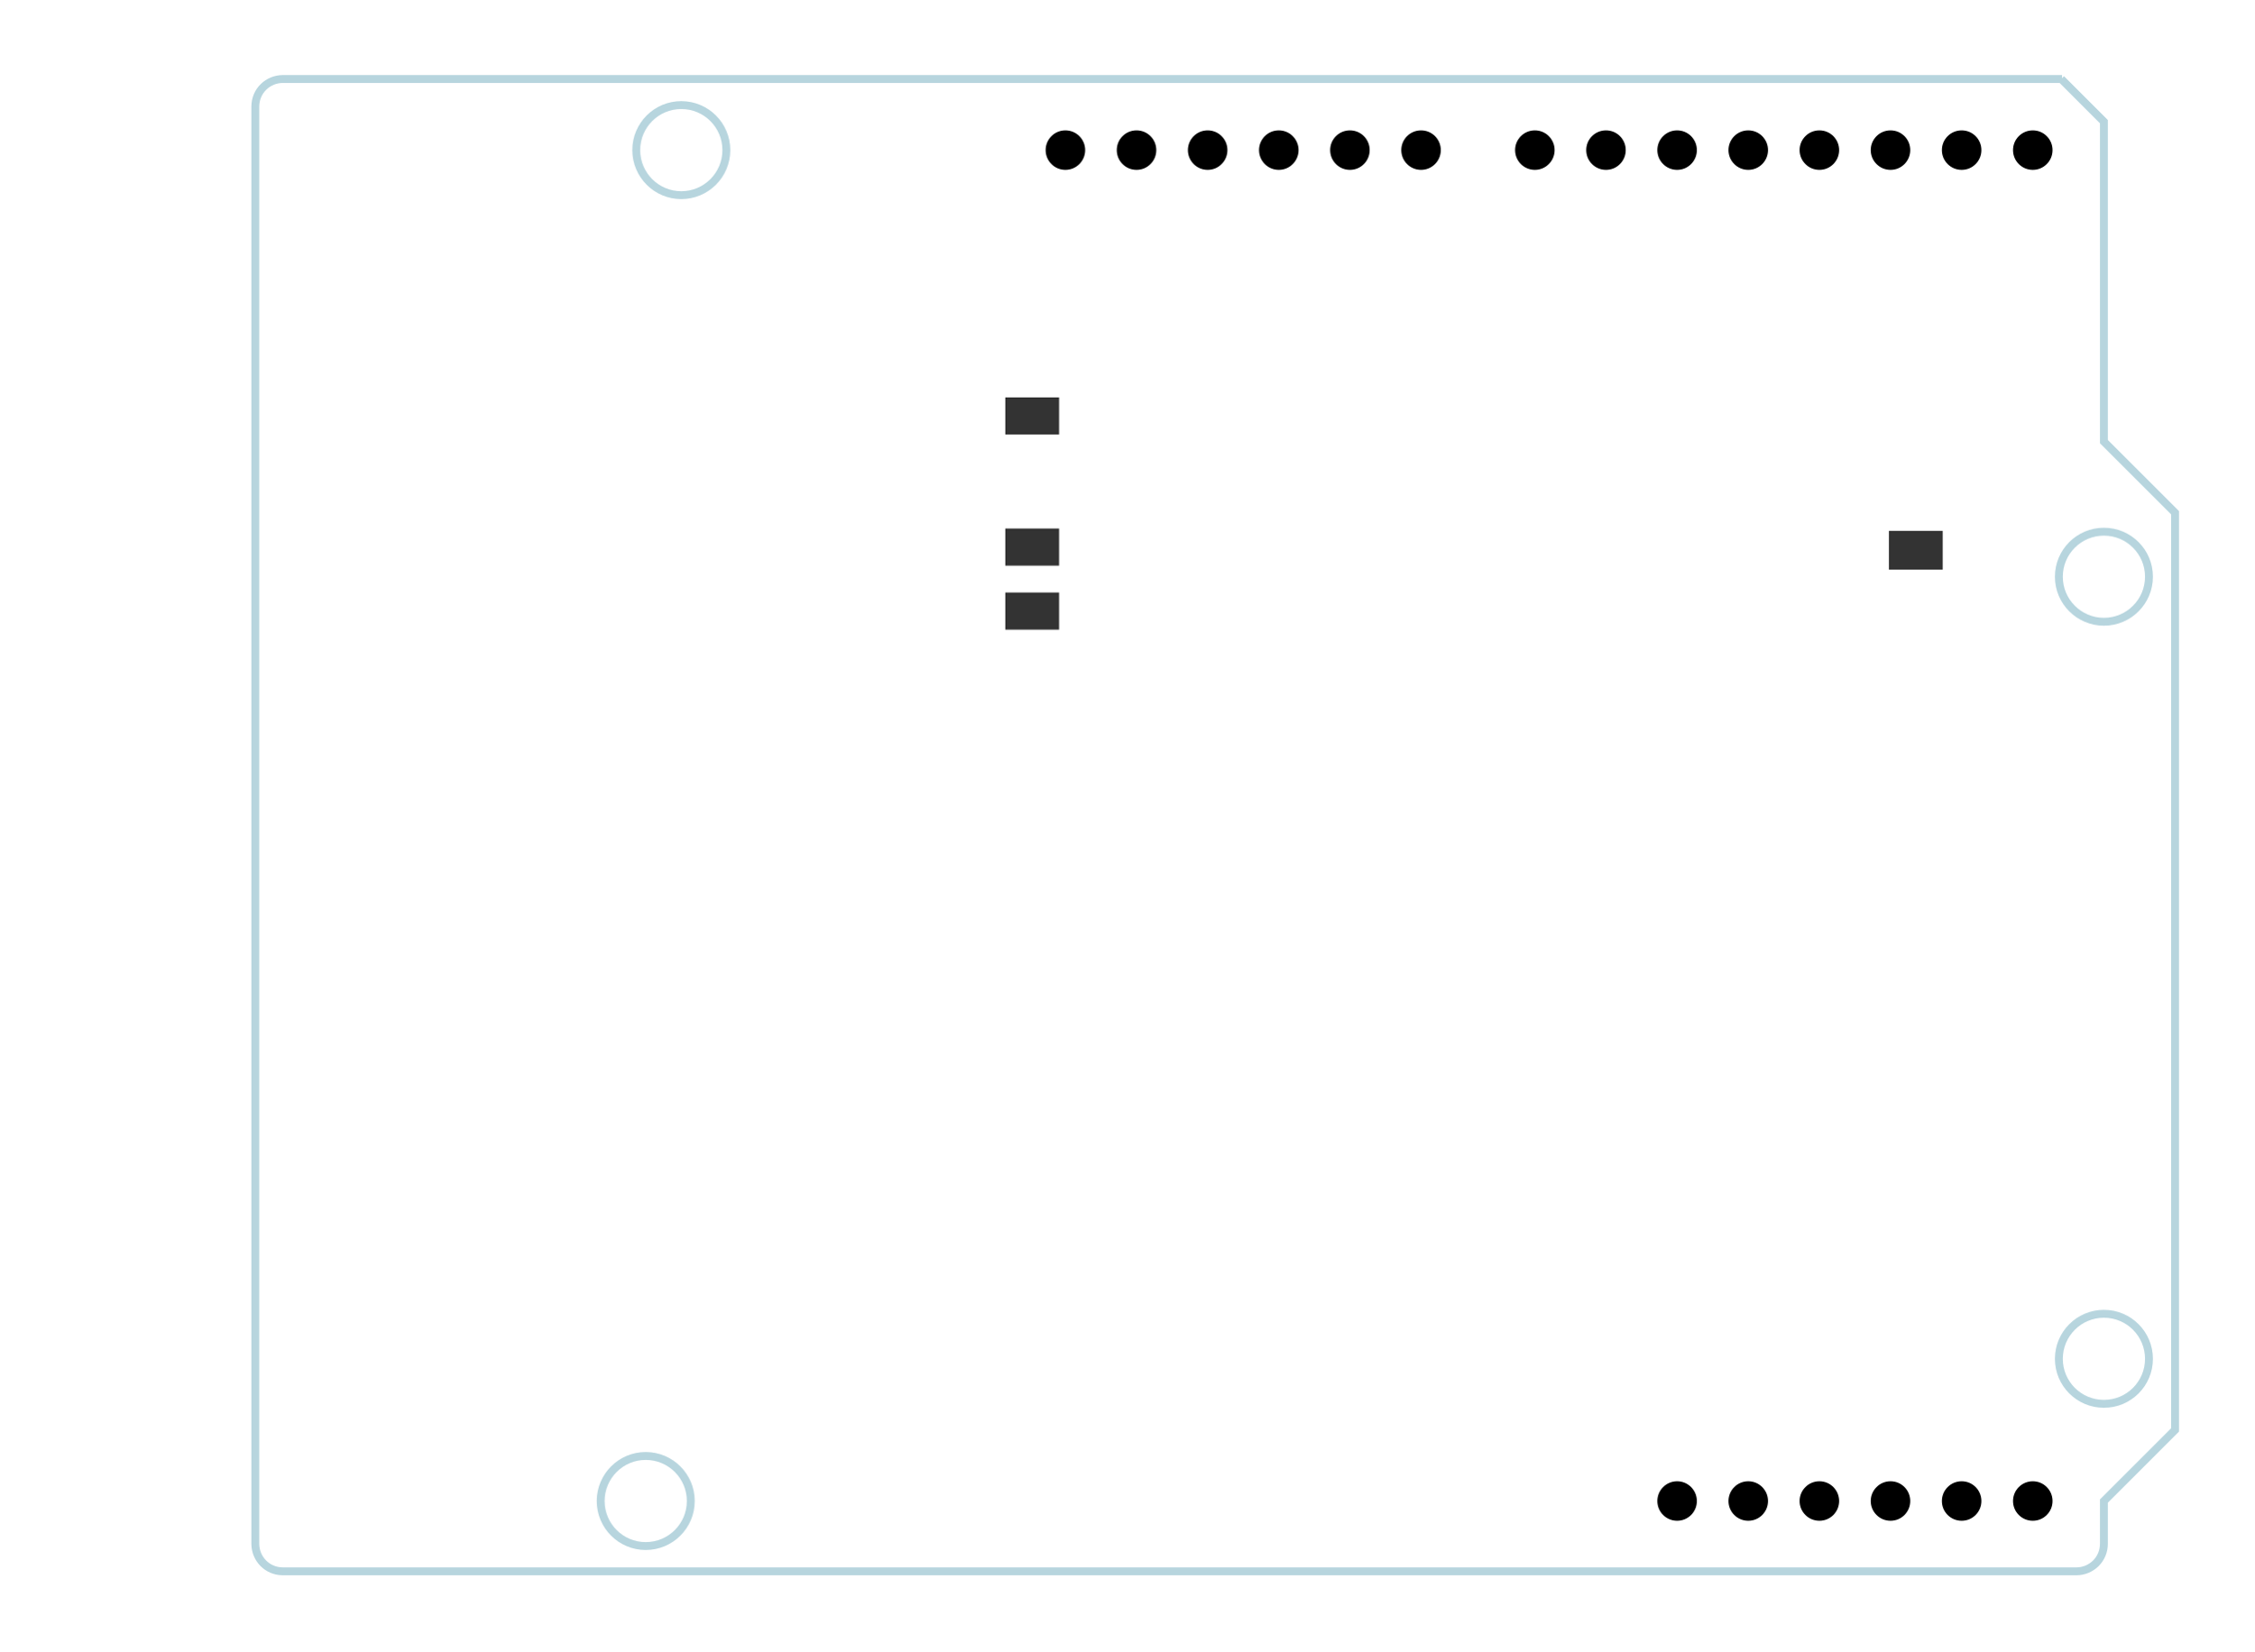
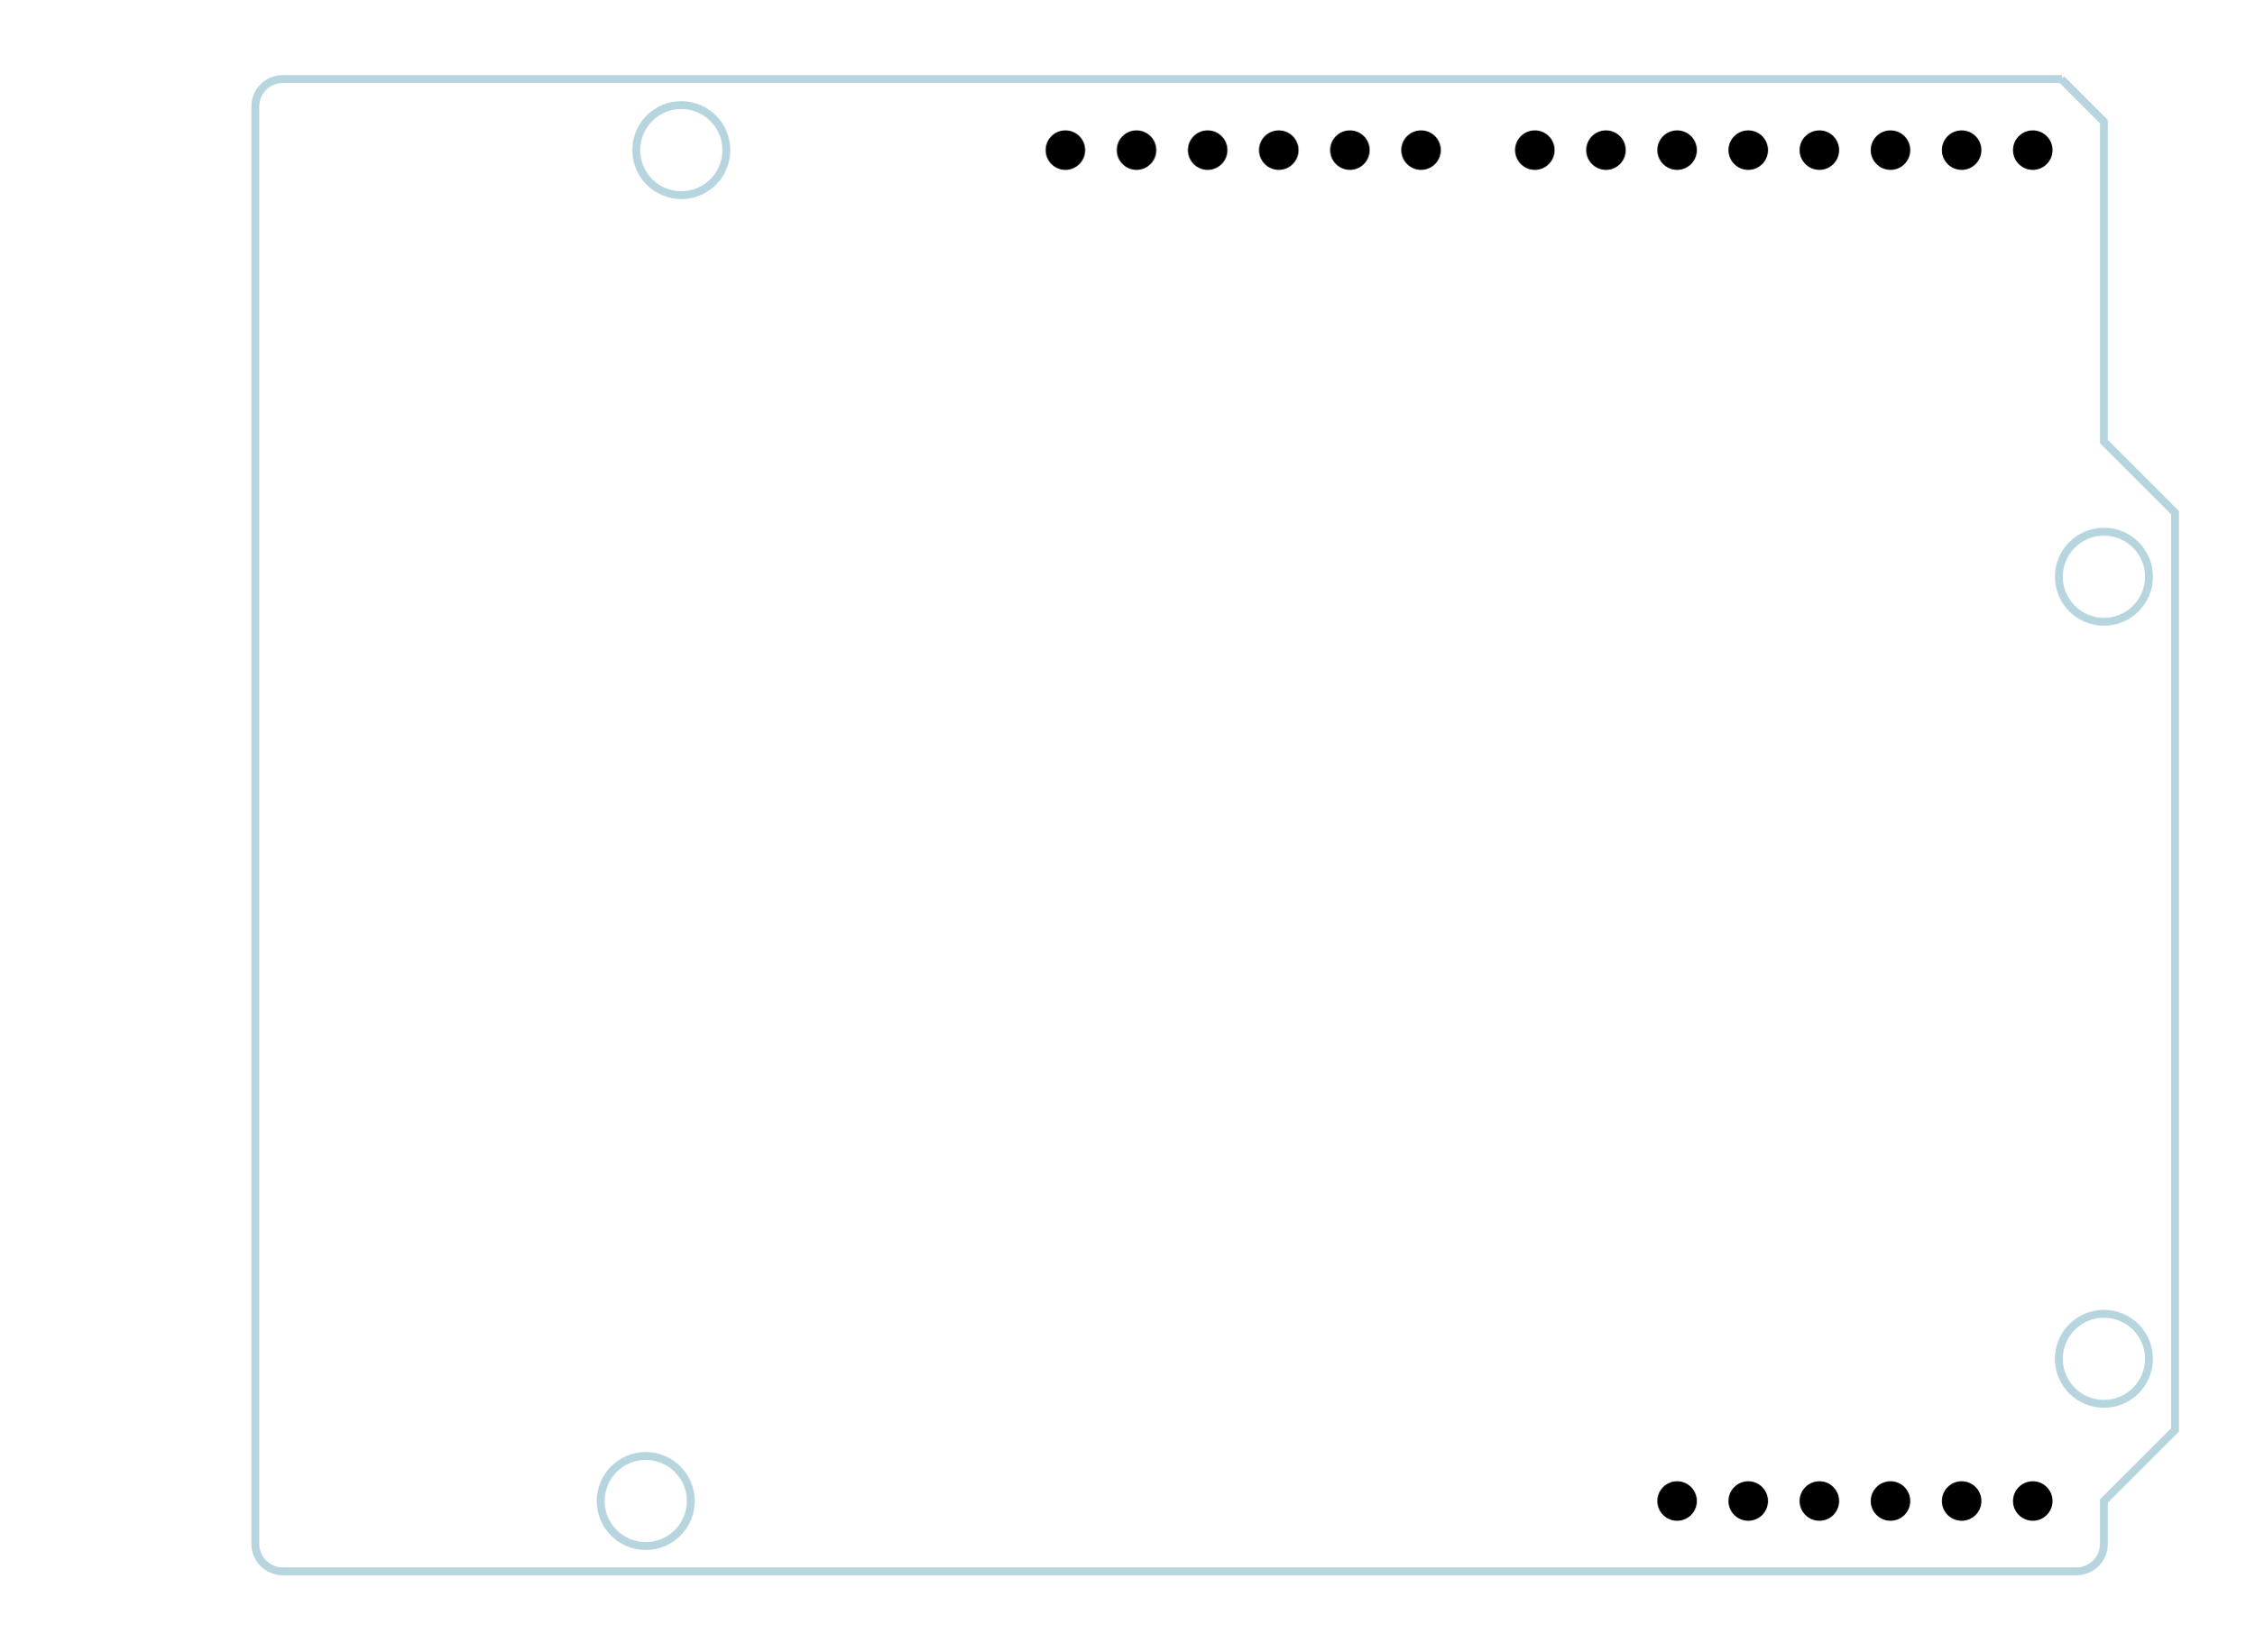
<svg xmlns="http://www.w3.org/2000/svg" viewBox="0 0 285.2 209">
  <defs>
    <style>
      /* Pin connector stroke style from original */
      .pin-stroke { fill: none; stroke: #9a916c; stroke-miterlimit: 5; stroke-width: 1px; }
      /* LED colors */
      .led-yellow-on { fill: #ff0; fill-opacity: 1; }
      .led-yellow-off { fill: #ff0; fill-opacity: 0.4; }
      .led-green-on { fill: lime; fill-opacity: 1; }
      .led-green-off { fill: lime; fill-opacity: 0.4; }
      /* Click areas */
      .click-area { fill: transparent; cursor: pointer; }
      /* State overlays */
      .state-circle { fill-opacity: 0.8; }
      .input-frame { fill: none; stroke: #ffff00; stroke-width: 1; }
    </style>
    <filter id="glow-yellow" x="-50%" y="-50%" width="200%" height="200%">
      <feGaussianBlur stdDeviation="2" result="blur" />
      <feMerge>
        <feMergeNode in="blur" />
        <feMergeNode in="SourceGraphic" />
      </feMerge>
    </filter>
    <filter id="glow-green" x="-50%" y="-50%" width="200%" height="200%">
      <feGaussianBlur stdDeviation="2" result="blur" />
      <feMerge>
        <feMergeNode in="blur" />
        <feMergeNode in="SourceGraphic" />
      </feMerge>
    </filter>
    <filter id="glow-red" x="-50%" y="-50%" width="200%" height="200%">
      <feGaussianBlur stdDeviation="1.5" result="blur" />
      <feMerge>
        <feMergeNode in="blur" />
        <feMergeNode in="SourceGraphic" />
      </feMerge>
    </filter>
  </defs>
  <g id="board-outline" opacity="0.3">
    <path fill="none" stroke="#0f7391" stroke-width="1" d="M260.8,10l5.4,5.4v40.5l9,9v116.1l-9,9v5.4c0,2-1.6,3.5-3.5,3.5H35.8c-2,0-3.5-1.6-3.5-3.5h0V13.5c0-2,1.6-3.5,3.5-3.5h225.1" />
    <circle cx="266.2" cy="73" r="5.7" fill="none" stroke="#0f7391" />
    <circle cx="266.2" cy="172" r="5.7" fill="none" stroke="#0f7391" />
    <circle cx="86.2" cy="19" r="5.7" fill="none" stroke="#0f7391" />
    <circle cx="81.7" cy="190" r="5.7" fill="none" stroke="#0f7391" />
  </g>
  <g id="pin-13" data-pin="13">
    <rect id="pin-13-frame" class="input-frame" x="131.3" y="15.5" width="7" height="7" style="display:none" />
    <circle id="pin-13-state" cx="134.8" cy="19" r="2.5" fill="#000000" />
    <rect id="pin-13-click" class="click-area" x="130.8" y="14" width="8" height="10" />
  </g>
  <g id="pin-12" data-pin="12">
    <rect id="pin-12-frame" class="input-frame" x="140.3" y="15.5" width="7" height="7" style="display:none" />
    <circle id="pin-12-state" cx="143.8" cy="19" r="2.5" fill="#000000" />
    <rect id="pin-12-click" class="click-area" x="139.8" y="14" width="8" height="10" />
  </g>
  <g id="pin-11" data-pin="11">
    <rect id="pin-11-frame" class="input-frame" x="149.3" y="15.5" width="7" height="7" style="display:none" />
    <circle id="pin-11-state" cx="152.8" cy="19" r="2.5" fill="#000000" />
    <rect id="pin-11-click" class="click-area" x="148.8" y="14" width="8" height="10" />
  </g>
  <g id="pin-10" data-pin="10">
    <rect id="pin-10-frame" class="input-frame" x="158.3" y="15.5" width="7" height="7" style="display:none" />
    <circle id="pin-10-state" cx="161.8" cy="19" r="2.5" fill="#000000" />
    <rect id="pin-10-click" class="click-area" x="157.8" y="14" width="8" height="10" />
  </g>
  <g id="pin-9" data-pin="9">
    <rect id="pin-9-frame" class="input-frame" x="167.3" y="15.5" width="7" height="7" style="display:none" />
    <circle id="pin-9-state" cx="170.8" cy="19" r="2.5" fill="#000000" />
    <rect id="pin-9-click" class="click-area" x="166.8" y="14" width="8" height="10" />
  </g>
  <g id="pin-8" data-pin="8">
    <rect id="pin-8-frame" class="input-frame" x="176.3" y="15.5" width="7" height="7" style="display:none" />
    <circle id="pin-8-state" cx="179.8" cy="19" r="2.5" fill="#000000" />
    <rect id="pin-8-click" class="click-area" x="175.8" y="14" width="8" height="10" />
  </g>
  <g id="pin-7" data-pin="7">
    <rect id="pin-7-frame" class="input-frame" x="190.7" y="15.5" width="7" height="7" style="display:none" />
    <circle id="pin-7-state" cx="194.2" cy="19" r="2.5" fill="#000000" />
    <rect id="pin-7-click" class="click-area" x="190.2" y="14" width="8" height="10" />
  </g>
  <g id="pin-6" data-pin="6">
    <rect id="pin-6-frame" class="input-frame" x="199.7" y="15.5" width="7" height="7" style="display:none" />
    <circle id="pin-6-state" cx="203.2" cy="19" r="2.5" fill="#000000" />
    <rect id="pin-6-click" class="click-area" x="199.2" y="14" width="8" height="10" />
  </g>
  <g id="pin-5" data-pin="5">
    <rect id="pin-5-frame" class="input-frame" x="208.7" y="15.5" width="7" height="7" style="display:none" />
    <circle id="pin-5-state" cx="212.2" cy="19" r="2.5" fill="#000000" />
    <rect id="pin-5-click" class="click-area" x="208.2" y="14" width="8" height="10" />
  </g>
  <g id="pin-4" data-pin="4">
    <rect id="pin-4-frame" class="input-frame" x="217.7" y="15.5" width="7" height="7" style="display:none" />
    <circle id="pin-4-state" cx="221.2" cy="19" r="2.5" fill="#000000" />
    <rect id="pin-4-click" class="click-area" x="217.2" y="14" width="8" height="10" />
  </g>
  <g id="pin-3" data-pin="3">
    <rect id="pin-3-frame" class="input-frame" x="226.7" y="15.5" width="7" height="7" style="display:none" />
    <circle id="pin-3-state" cx="230.2" cy="19" r="2.5" fill="#000000" />
    <rect id="pin-3-click" class="click-area" x="226.2" y="14" width="8" height="10" />
  </g>
  <g id="pin-2" data-pin="2">
    <rect id="pin-2-frame" class="input-frame" x="235.7" y="15.5" width="7" height="7" style="display:none" />
    <circle id="pin-2-state" cx="239.2" cy="19" r="2.5" fill="#000000" />
    <rect id="pin-2-click" class="click-area" x="235.2" y="14" width="8" height="10" />
  </g>
  <g id="pin-1" data-pin="1">
    <rect id="pin-1-frame" class="input-frame" x="244.7" y="15.5" width="7" height="7" style="display:none" />
    <circle id="pin-1-state" cx="248.2" cy="19" r="2.5" fill="#000000" />
    <rect id="pin-1-click" class="click-area" x="244.2" y="14" width="8" height="10" />
  </g>
  <g id="pin-0" data-pin="0">
    <rect id="pin-0-frame" class="input-frame" x="253.7" y="15.5" width="7" height="7" style="display:none" />
    <circle id="pin-0-state" cx="257.2" cy="19" r="2.5" fill="#000000" />
    <rect id="pin-0-click" class="click-area" x="253.2" y="14" width="8" height="10" />
  </g>
  <g id="pin-A0" data-pin="A0">
    <rect id="pin-A0-frame" class="input-frame" x="208.7" y="186.5" width="7" height="7" style="display:none" />
    <circle id="pin-A0-state" cx="212.2" cy="190" r="2.5" fill="#000000" />
    <rect id="pin-A0-click" class="click-area" x="208.2" y="185" width="8" height="10" />
  </g>
  <g id="pin-A1" data-pin="A1">
    <rect id="pin-A1-frame" class="input-frame" x="217.7" y="186.5" width="7" height="7" style="display:none" />
    <circle id="pin-A1-state" cx="221.2" cy="190" r="2.5" fill="#000000" />
    <rect id="pin-A1-click" class="click-area" x="217.2" y="185" width="8" height="10" />
  </g>
  <g id="pin-A2" data-pin="A2">
    <rect id="pin-A2-frame" class="input-frame" x="226.7" y="186.5" width="7" height="7" style="display:none" />
    <circle id="pin-A2-state" cx="230.2" cy="190" r="2.5" fill="#000000" />
    <rect id="pin-A2-click" class="click-area" x="226.2" y="185" width="8" height="10" />
  </g>
  <g id="pin-A3" data-pin="A3">
    <rect id="pin-A3-frame" class="input-frame" x="235.7" y="186.5" width="7" height="7" style="display:none" />
    <circle id="pin-A3-state" cx="239.2" cy="190" r="2.5" fill="#000000" />
    <rect id="pin-A3-click" class="click-area" x="235.2" y="185" width="8" height="10" />
  </g>
  <g id="pin-A4" data-pin="A4">
    <rect id="pin-A4-frame" class="input-frame" x="244.7" y="186.5" width="7" height="7" style="display:none" />
    <circle id="pin-A4-state" cx="248.2" cy="190" r="2.5" fill="#000000" />
    <rect id="pin-A4-click" class="click-area" x="244.2" y="185" width="8" height="10" />
  </g>
  <g id="pin-A5" data-pin="A5">
    <rect id="pin-A5-frame" class="input-frame" x="253.7" y="186.5" width="7" height="7" style="display:none" />
    <circle id="pin-A5-state" cx="257.2" cy="190" r="2.5" fill="#000000" />
    <rect id="pin-A5-click" class="click-area" x="253.2" y="185" width="8" height="10" />
  </g>
-   <rect id="led-l" x="127.2" y="50.3" width="6.8" height="4.7" fill="#000000" fill-opacity="0.8" />
-   <rect id="led-on" x="239" y="67.2" width="6.8" height="4.9" fill="#000000" fill-opacity="0.8" />
-   <rect id="led-tx" x="127.2" y="75" width="6.8" height="4.7" fill="#000000" fill-opacity="0.8" />
-   <rect id="led-rx" x="127.2" y="66.9" width="6.8" height="4.7" fill="#000000" fill-opacity="0.8" />
+   <rect id="led-l" x="127.2" y="50.3" width="6.8" height="4.7" rx="1.8" ry="1.8" fill="transparent" fill-opacity="0" />
+   <rect id="led-on" x="239" y="67.2" width="6.8" height="4.9" rx="2" ry="2" fill="transparent" fill-opacity="0" />
+   <rect id="led-tx" x="127.2" y="75" width="6.8" height="4.7" rx="1.8" ry="1.8" fill="transparent" fill-opacity="0" />
+   <rect id="led-rx" x="127.2" y="66.9" width="6.8" height="4.7" rx="1.8" ry="1.8" fill="transparent" fill-opacity="0" />
  <g id="reset-button">
    <circle id="reset-click" class="click-area" cx="53.4" cy="22.9" r="8" />
  </g>
</svg>
